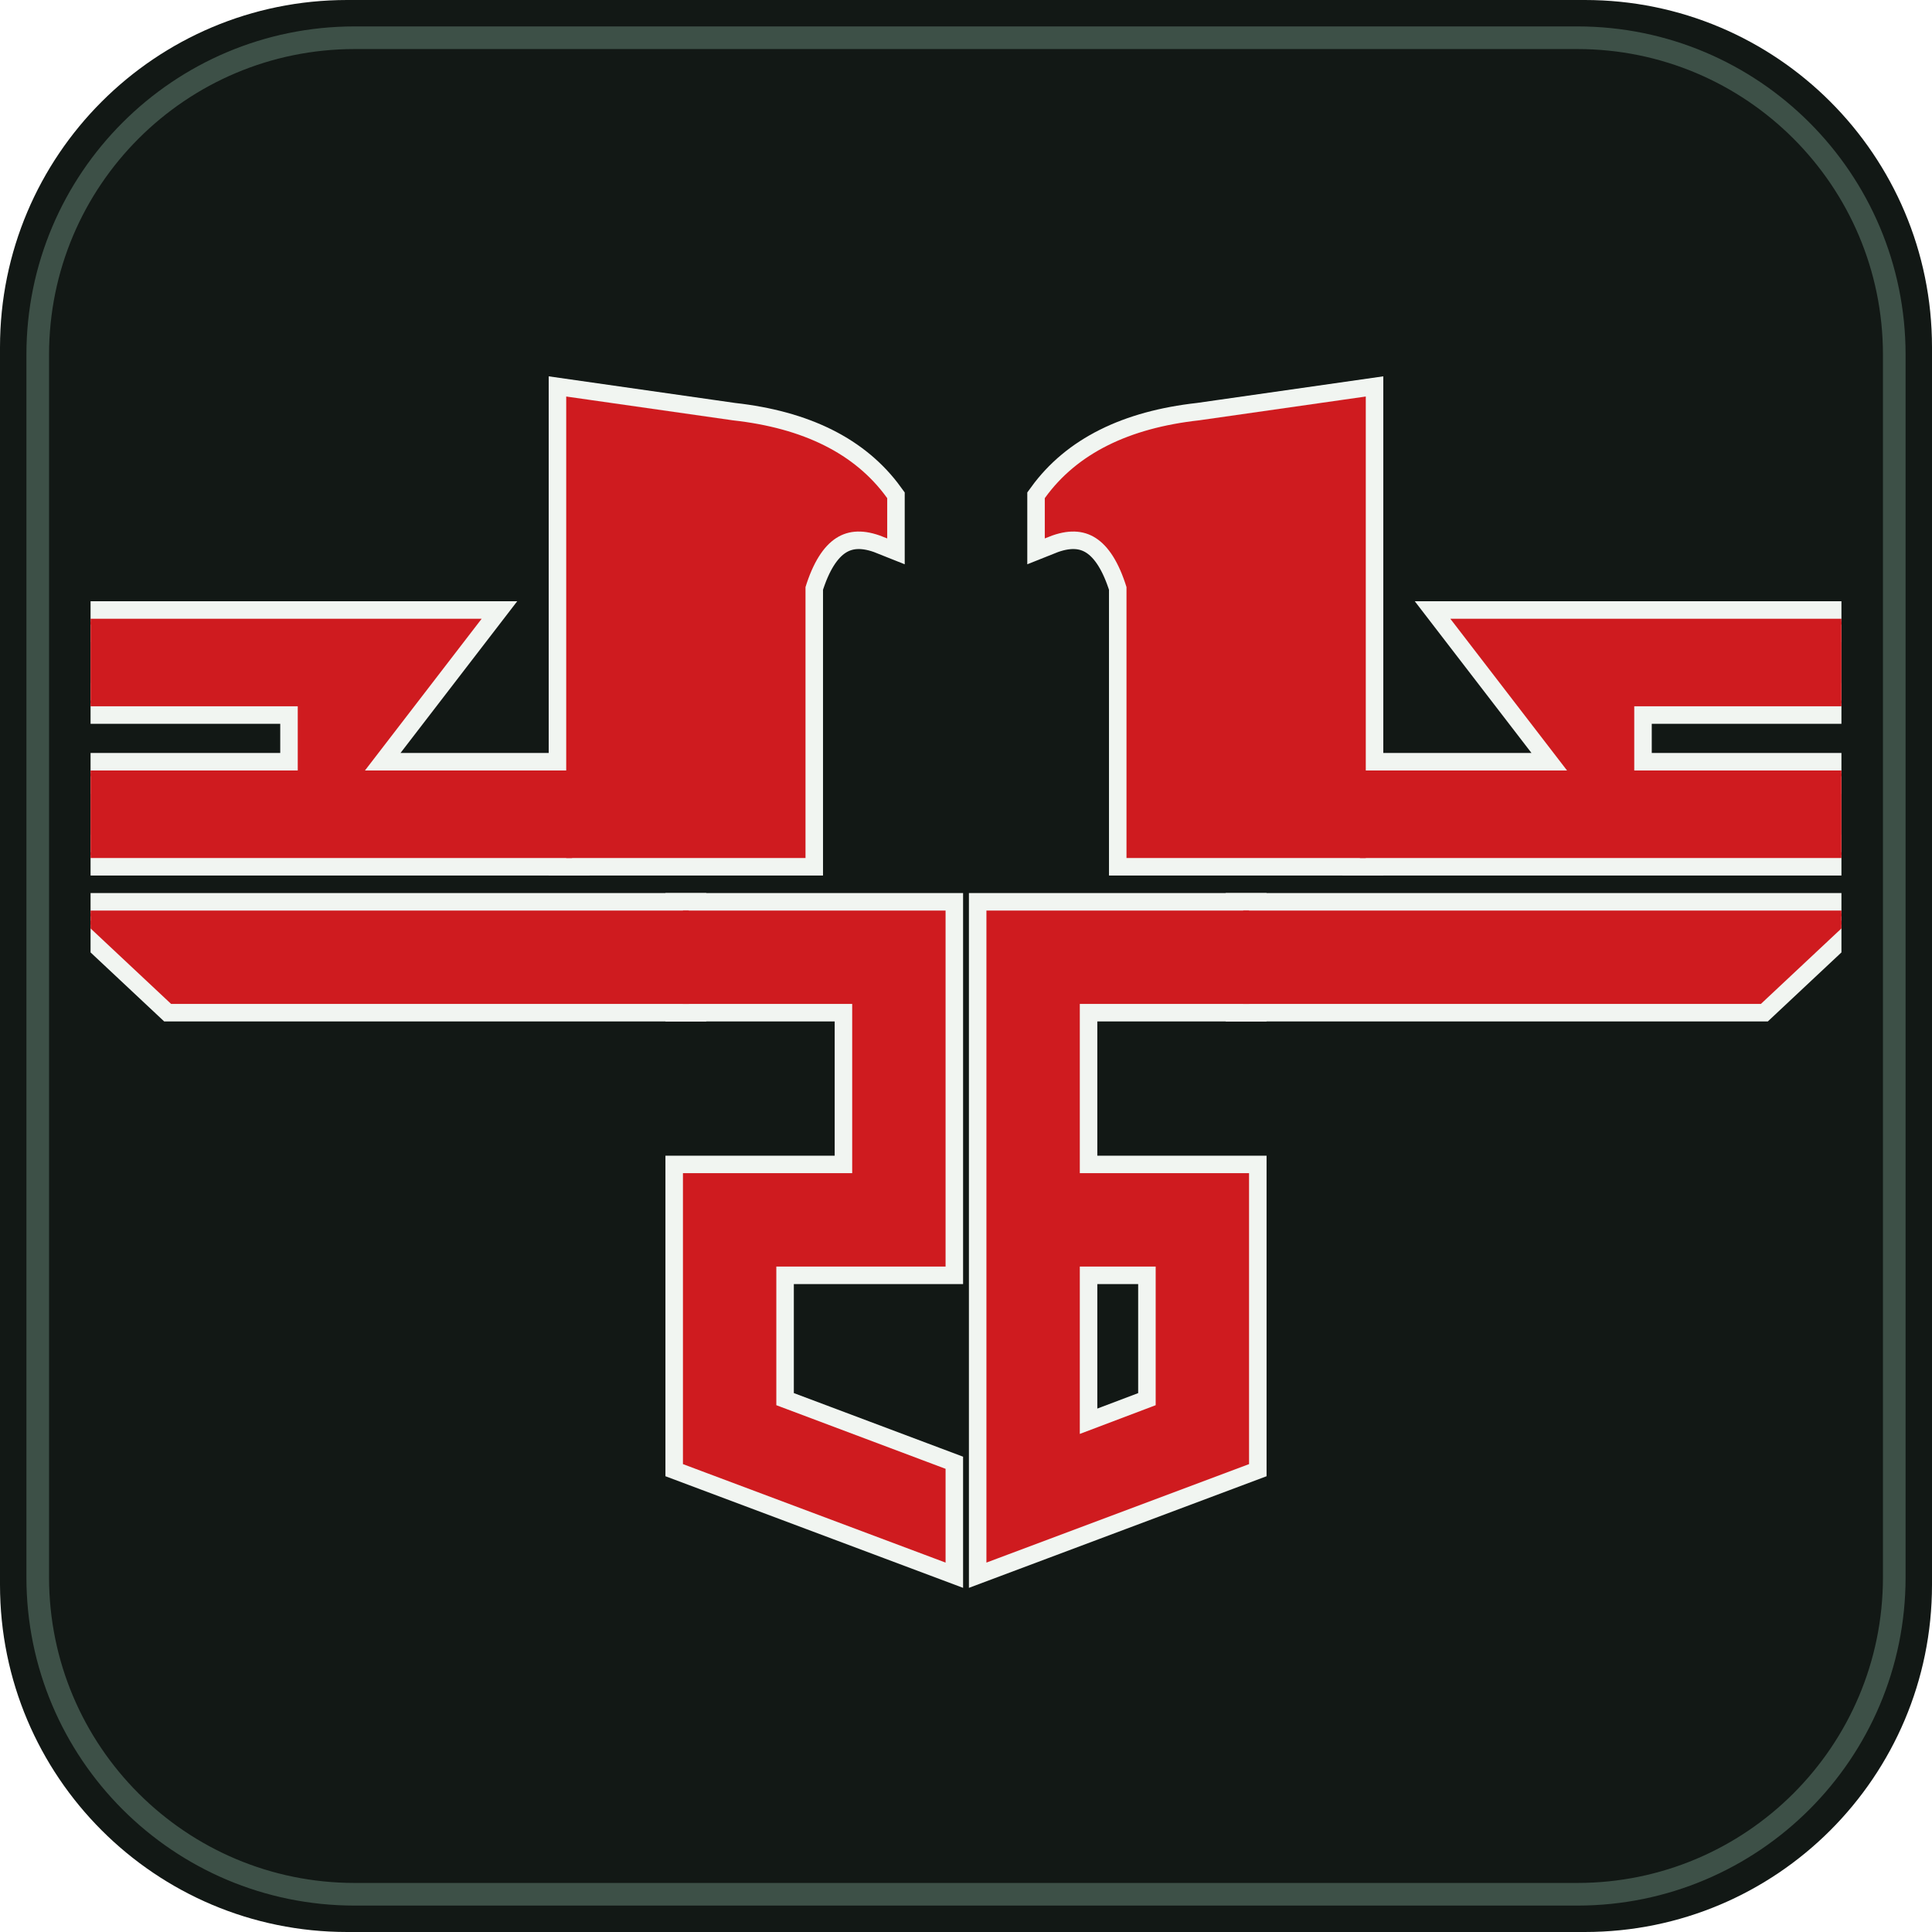
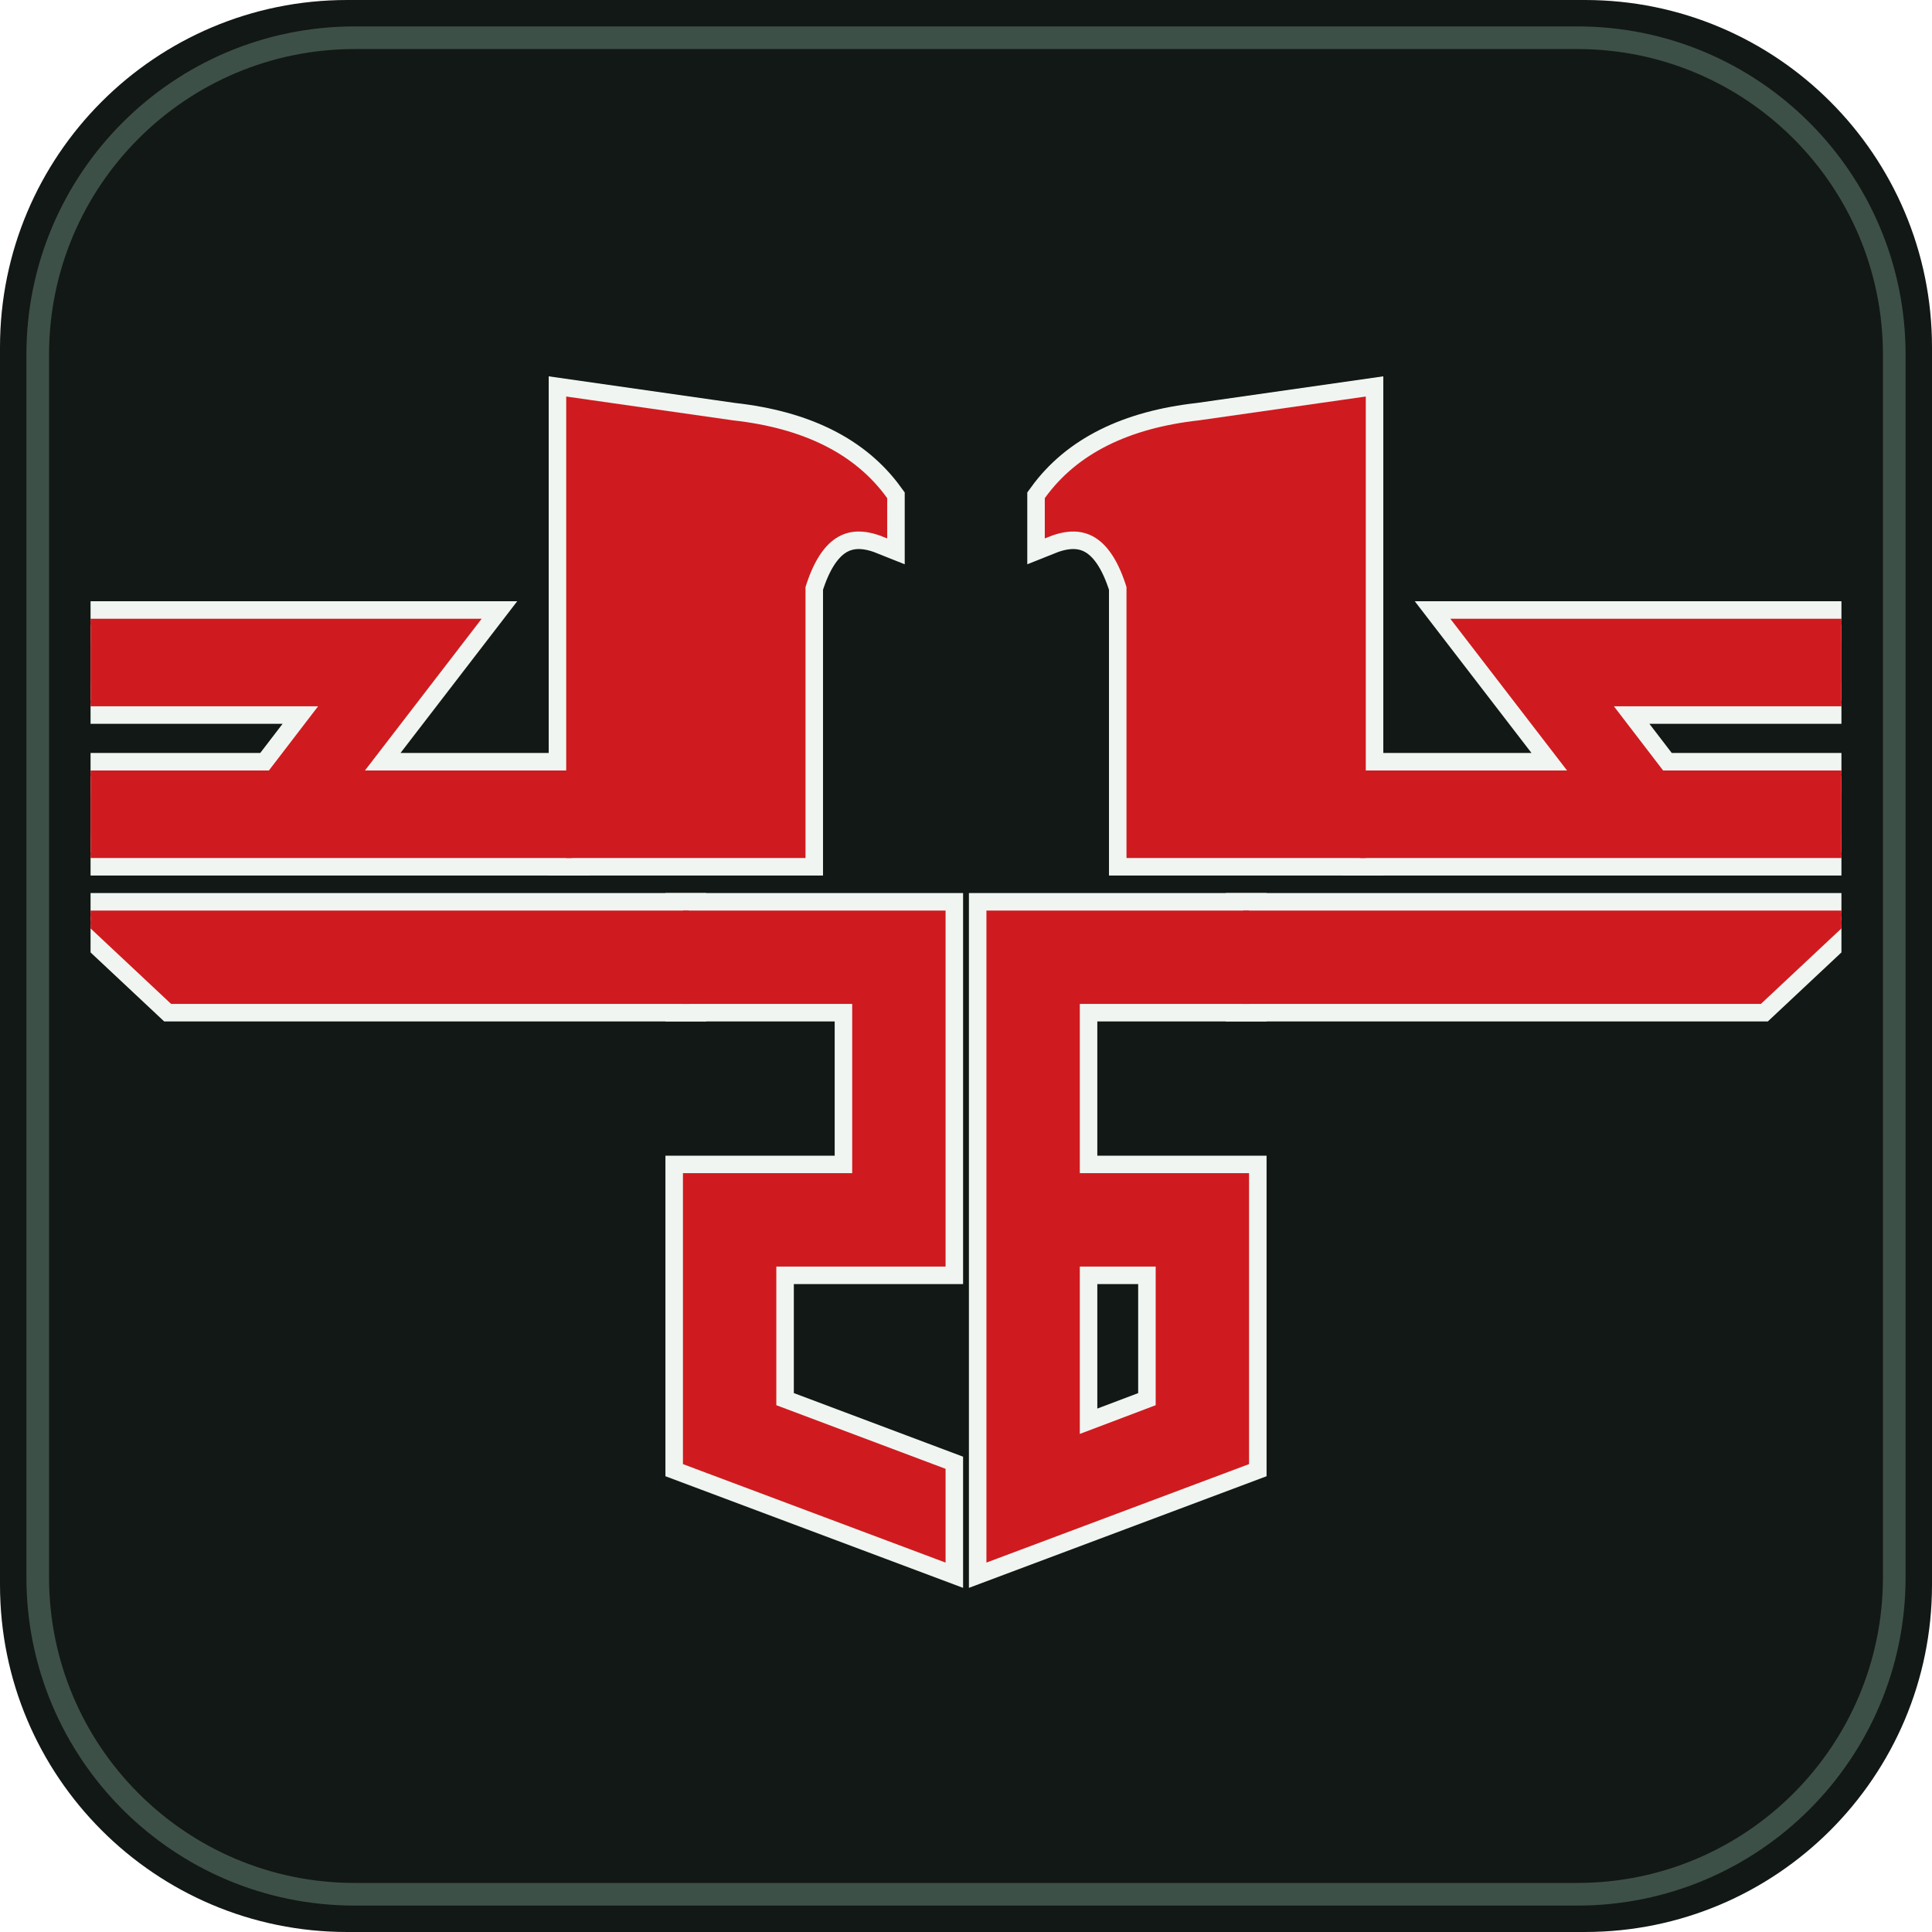
<svg xmlns="http://www.w3.org/2000/svg" viewBox="0 0 256 256" role="img" aria-label="S4NDMoD26">
  <rect width="256" height="256" rx="46" fill="#121815" />
  <rect x="5" y="5" width="246" height="246" rx="42" fill="none" stroke="#3d5047" stroke-width="3" />
  <svg x="12" y="30" width="232" height="196" viewBox="50 0 300 226" overflow="hidden">
    <defs>
      <g id="s4-wing">
        <path d="M268 16 L240 20 Q222 22 214 33 L214 39 Q224 35 228 48 L228 94 L268 94 Z" />
-         <path d="M284 54 L394 54 L377 68 L314 68 L314 80 L374 80 L356 94 L268 94 L268 80 L304 80 Z" />
+         <path d="M284 54 L394 54 L377 68 L310 68 L319.2 80 L374 80 L356 94 L268 94 L268 80 L304 80 Z" />
        <path d="M248 104 L352 104 L336 119 L248 119 Z" />
      </g>
      <g id="s4-eagle">
        <use href="#s4-wing" />
        <use href="#s4-wing" transform="translate(400 0) scale(-1 1)" />
        <path d="M152 104 L196 104 L196 164 L167 164 L167 188.6 L196 199.5 L196 214.5 L152 198 L152 149 L181 149 L181 119 L152 119 Z" />
        <path fill-rule="evenodd" d="M204 104 L248 104 L248 119 L219 119 L219 149 L248 149 L248 198 L204 214.5 Z M219 164 L233 164 L233 188.6 L219 193.9 Z" />
      </g>
    </defs>
    <use href="#s4-eagle" fill="#f1f5f1" stroke="#f1f5f1" stroke-width="7" stroke-linejoin="miter" stroke-miterlimit="3" />
    <use href="#s4-eagle" fill="#cf1b1f" stroke="#cf1b1f" stroke-width="1" stroke-linejoin="miter" stroke-miterlimit="3" />
  </svg>
</svg>
